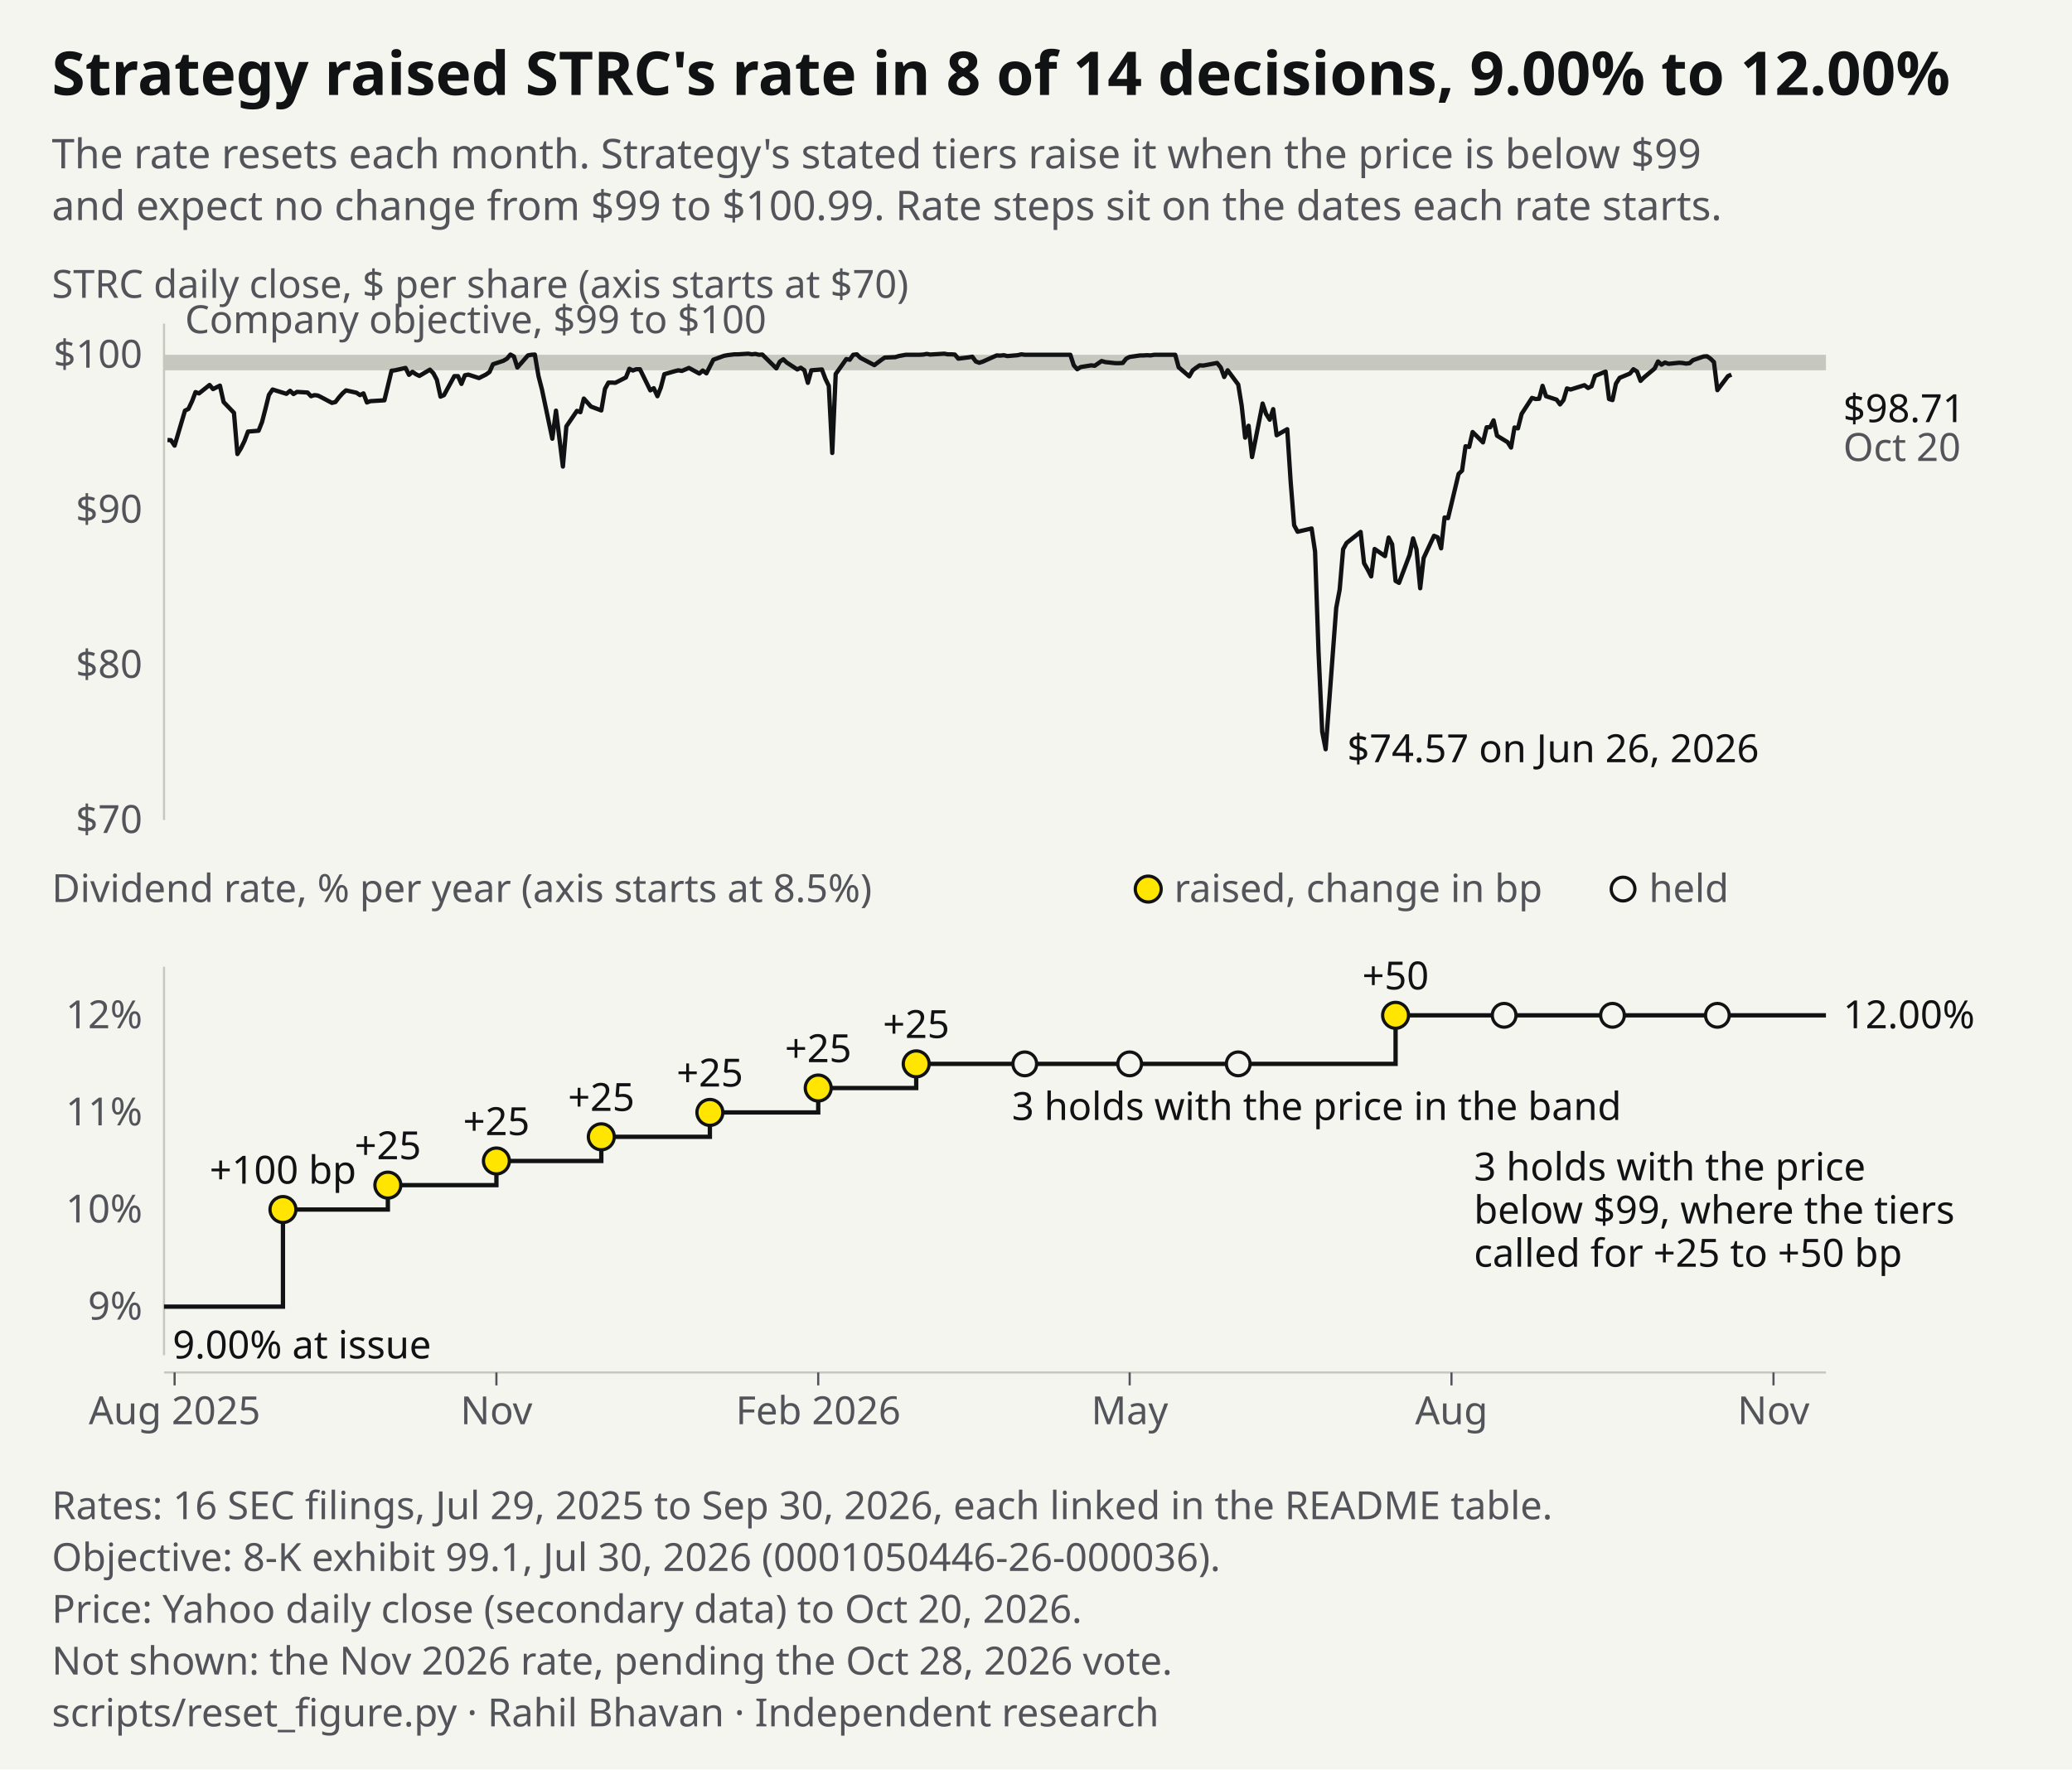
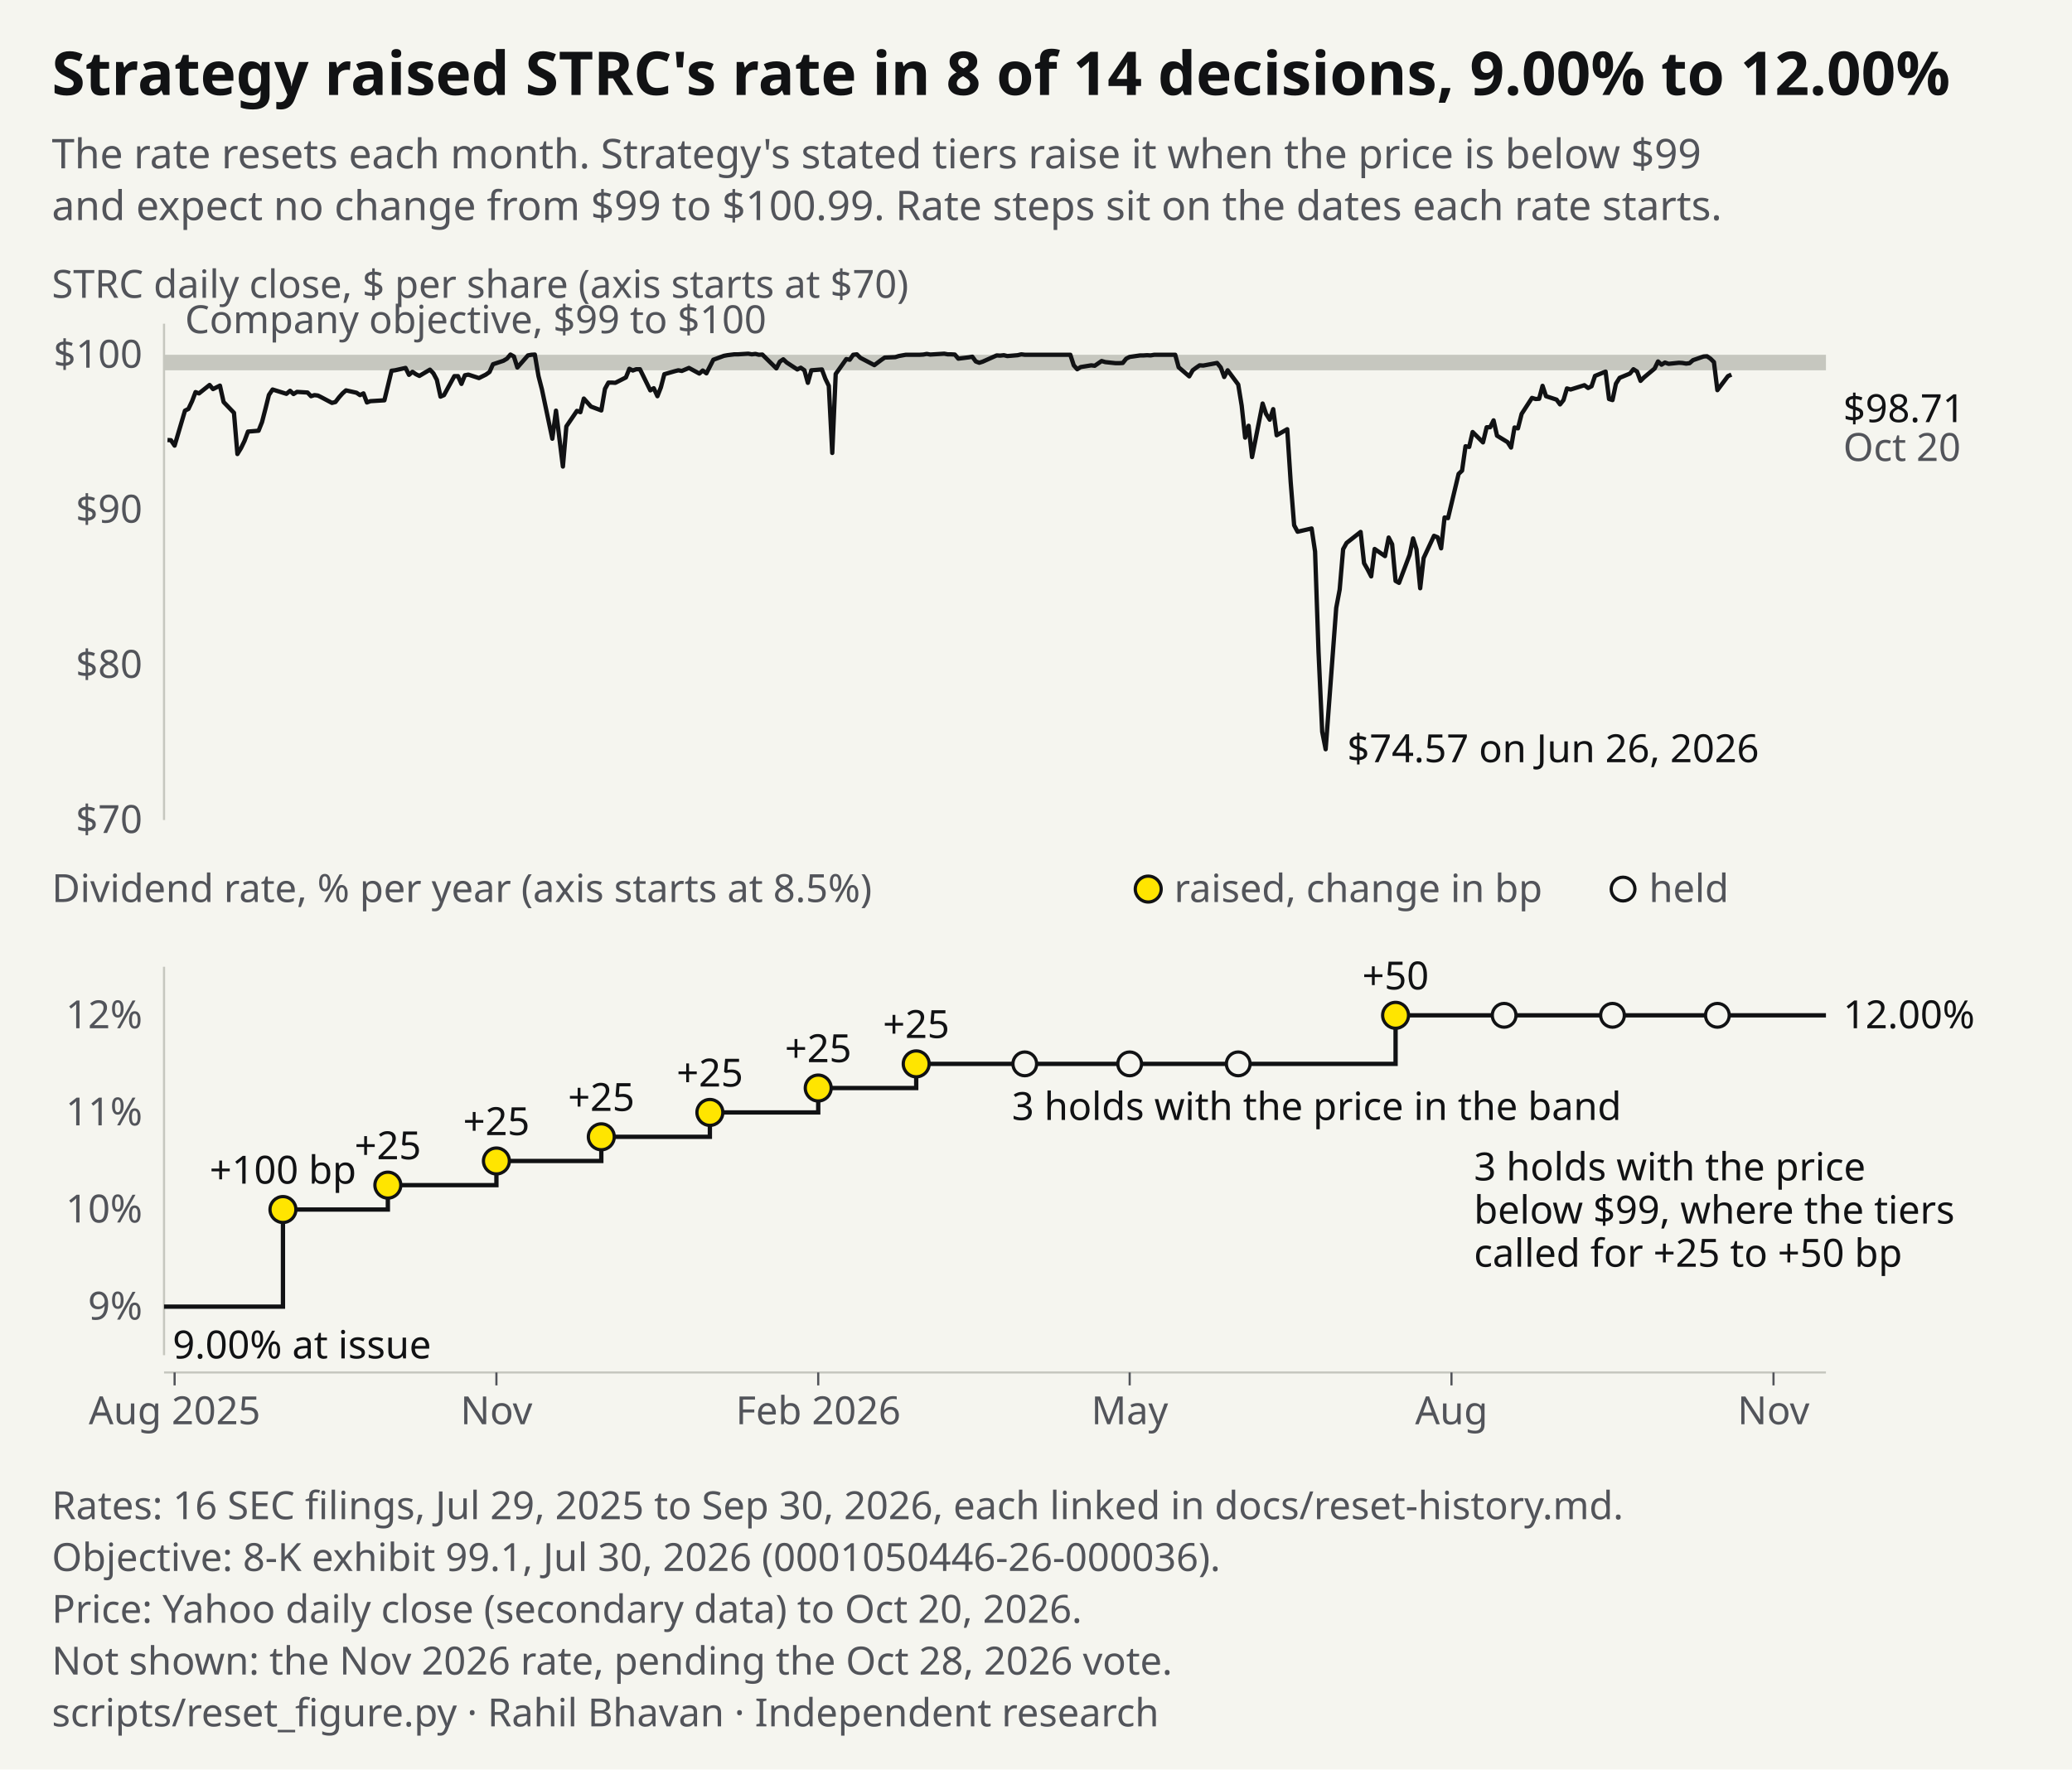
<svg xmlns="http://www.w3.org/2000/svg" width="960" height="820" viewBox="0 0 960 820" role="img" aria-labelledby="title desc">
  <g font-family="IBM Plex Sans, sans-serif">
    <rect width="960" height="820" fill="#F5F5EF" />
    <text x="24.0" y="44.0" font-size="28" fill="#111214" font-weight="600">Strategy raised STRC's rate in 8 of 14 decisions, 9.00% to 12.00%</text>
    <text x="24.0" y="78.0" font-size="19" fill="#52545A">The rate resets each month. Strategy's stated tiers raise it when the price is below $99</text>
    <text x="24.0" y="102.0" font-size="19" fill="#52545A">and expect no change from $99 to $100.99. Rate steps sit on the dates each rate starts.</text>
    <text x="24.0" y="138.0" font-size="18" fill="#52545A">STRC daily close, $ per share (axis starts at $70)</text>
    <rect x="76" y="164.4" width="770" height="7.2" fill="#C6C7BF" />
    <text x="85.7" y="154.4" font-size="18" fill="#52545A">Company objective, $99 to $100</text>
    <text x="66.0" y="386.0" font-size="18" fill="#52545A" text-anchor="end">$70</text>
    <text x="66.0" y="314.1" font-size="18" fill="#52545A" text-anchor="end">$80</text>
    <text x="66.0" y="242.2" font-size="18" fill="#52545A" text-anchor="end">$90</text>
    <text x="66.0" y="170.4" font-size="18" fill="#52545A" text-anchor="end">$100</text>
    <path d="M76 150V380" stroke="#C6C7BF" />
    <polyline points="77.6,203.9 79.2,204.0 80.9,206.5 85.7,190.3 87.3,189.5 89.0,185.9 90.6,181.7 92.2,182.3 97.1,178.4 98.7,180.3 100.3,179.5 101.9,178.7 103.6,186.3 108.4,191.3 110.0,210.4 111.7,207.6 113.3,204.3 114.9,200.0 119.8,199.6 121.4,195.6 123.0,189.4 124.6,183.0 126.3,180.5 132.7,182.5 134.4,181.1 136.0,182.6 137.6,181.6 142.5,181.9 144.1,183.6 145.7,183.1 147.3,183.3 148.9,184.1 153.8,186.7 155.4,186.3 157.1,184.1 158.7,182.3 160.3,180.9 165.2,182.0 166.8,183.1 168.4,182.3 170.0,186.5 171.6,185.9 176.5,185.6 178.1,185.5 179.7,178.9 181.4,171.8 183.0,171.6 187.9,170.5 189.5,173.7 191.1,172.3 192.7,173.4 194.3,174.2 199.2,171.3 200.8,173.0 202.4,176.0 204.1,183.8 205.7,183.1 210.5,174.3 212.2,174.3 213.8,177.9 215.4,173.9 217.0,173.6 221.9,175.2 223.5,174.4 225.1,173.6 226.8,172.4 228.4,168.8 233.2,167.2 234.9,166.2 236.5,164.3 238.1,165.2 239.7,170.3 244.6,164.7 246.2,164.4 247.8,164.3 249.5,174.3 251.1,180.5 255.9,203.3 257.6,190.3 259.2,203.3 260.8,216.2 262.4,197.6 267.3,190.4 268.9,191.0 270.5,184.7 273.8,188.4 278.6,190.2 280.3,180.2 281.9,177.3 283.5,177.3 285.1,177.4 290.0,174.9 291.6,170.9 293.2,171.7 294.8,171.1 296.5,171.1 301.3,180.9 302.9,179.9 304.6,183.6 306.2,179.5 307.8,173.4 312.7,172.0 314.3,171.6 315.9,171.9 319.2,170.5 324.0,173.1 325.6,171.7 327.3,173.0 330.5,166.7 335.4,164.9 337.0,164.6 338.6,164.4 340.2,164.2 341.9,164.2 346.7,163.9 348.3,164.2 350.0,164.0 351.6,164.4 353.2,164.3 359.7,170.7 361.3,167.6 362.9,166.5 364.5,168.0 369.4,171.2 371.0,170.4 372.7,171.6 374.3,177.4 375.9,171.6 380.8,171.2 382.4,175.5 384.0,178.8 385.6,209.9 387.2,173.3 392.1,166.4 393.7,166.7 395.3,164.4 397.0,164.2 398.6,165.8 405.1,169.2 406.7,168.0 408.3,166.8 409.9,165.7 414.8,165.5 416.4,165.0 418.0,164.7 419.7,164.4 421.3,164.4 426.1,164.4 427.8,164.3 429.4,164.0 431.0,164.3 432.6,164.2 437.5,163.9 439.1,164.2 440.7,164.2 442.4,164.3 444.0,166.2 448.8,165.6 450.5,165.3 452.1,167.5 453.7,168.1 455.3,167.6 460.2,165.4 461.8,164.7 463.4,164.8 465.1,164.6 466.7,165.0 471.5,164.6 473.2,164.2 474.8,164.4 476.4,164.4 482.9,164.4 484.5,164.4 486.1,164.4 487.7,164.4 489.4,164.4 494.2,164.4 495.9,164.4 497.5,169.3 499.1,171.1 500.7,170.1 505.6,169.3 507.2,169.5 508.8,168.4 510.4,167.3 512.1,167.8 516.9,168.3 518.5,168.3 520.2,168.2 521.8,166.2 523.4,165.4 528.3,164.7 529.9,164.7 531.5,164.6 533.1,164.7 534.8,164.4 539.6,164.4 541.2,164.4 542.9,164.4 544.5,164.4 546.1,170.2 551.0,174.4 552.6,171.6 554.2,170.4 555.8,169.3 557.5,169.4 563.9,168.2 565.6,170.3 567.2,174.7 568.8,171.6 573.7,178.2 575.3,188.0 576.9,202.8 578.5,197.3 580.1,211.8 585.0,187.0 586.6,191.8 588.3,194.5 589.9,189.6 591.5,201.7 596.4,198.9 598.0,223.4 599.6,243.4 601.2,246.4 607.7,244.9 609.3,255.6 610.9,302.1 612.6,339.1 614.2,347.2 619.1,281.7 620.7,273.2 622.3,254.5 623.9,251.6 630.4,246.5 632.0,261.0 633.6,263.8 635.3,267.1 636.9,254.4 641.7,257.7 643.4,249.1 645.0,252.2 646.6,269.2 648.2,270.1 653.1,257.1 654.7,249.5 656.3,254.6 658.0,272.6 659.6,258.6 664.4,248.3 666.1,249.0 667.7,254.1 669.3,239.8 670.9,240.1 675.8,219.6 677.4,218.1 679.0,206.8 680.7,207.1 682.3,200.2 687.1,205.0 688.8,198.0 690.4,198.0 692.0,194.8 693.6,201.9 698.5,204.9 700.1,207.4 701.7,198.1 703.3,198.5 705.0,191.8 709.8,184.4 711.5,184.9 713.1,184.8 714.7,178.8 716.3,183.6 721.2,185.2 722.8,187.4 724.4,185.4 726.0,180.0 727.7,180.5 734.1,178.5 735.8,179.8 737.4,179.0 739.0,174.2 743.9,172.2 745.5,184.9 747.1,185.4 748.7,177.8 750.4,175.1 755.2,173.1 756.8,171.1 758.5,172.2 760.1,176.5 761.7,174.9 766.6,170.8 768.2,167.5 769.8,169.0 771.4,168.0 773.1,168.6 777.9,168.1 779.5,168.2 781.2,168.5 782.8,168.3 784.4,166.9 789.3,165.2 790.9,165.1 792.5,166.2 794.1,167.8 795.7,180.8 800.6,174.3 802.2,173.6" fill="none" stroke="#111214" stroke-width="2" stroke-linejoin="round" />
    <text x="624.2" y="353.2" font-size="18" fill="#111214">$74.57 on Jun 26, 2026</text>
    <text x="854.0" y="195.6" font-size="18" fill="#111214">$98.71</text>
    <text x="854.0" y="213.6" font-size="18" fill="#52545A">Oct 20</text>
    <text x="24.0" y="418.0" font-size="18" fill="#52545A">Dividend rate, % per year (axis starts at 8.5%)</text>
    <circle cx="532" cy="412" r="6" fill="#FFE500" stroke="#111214" stroke-width="1.5" />
    <text x="544.0" y="418.0" font-size="18" fill="#52545A">raised, change in bp</text>
    <circle cx="752" cy="412" r="5.5" fill="#F5F5EF" stroke="#111214" stroke-width="1.5" />
    <text x="764.0" y="418.0" font-size="18" fill="#52545A">held</text>
    <text x="66.0" y="611.5" font-size="18" fill="#52545A" text-anchor="end">9%</text>
    <text x="66.0" y="566.5" font-size="18" fill="#52545A" text-anchor="end">10%</text>
    <text x="66.0" y="521.5" font-size="18" fill="#52545A" text-anchor="end">11%</text>
    <text x="66.0" y="476.5" font-size="18" fill="#52545A" text-anchor="end">12%</text>
    <path d="M76 448V628" stroke="#C6C7BF" />
    <path d="M76.0 605.5V605.5H131.1V560.5H179.7V549.2H230.0V538.0H278.6V526.8H328.9V515.5H379.1V504.2H424.5V493.0H474.8V493.0H523.4V493.0H573.7V493.0H622.3V493.0H646.6V470.5H696.9V470.5H747.1V470.5H795.7V470.5H846.0" fill="none" stroke="#111214" stroke-width="2" />
    <text x="80.0" y="629.5" font-size="18" fill="#111214">9.00% at issue</text>
    <circle cx="131.1" cy="560.5" r="6" fill="#FFE500" stroke="#111214" stroke-width="1.5" />
    <text x="131.1" y="548.5" font-size="18" fill="#111214" text-anchor="middle">+100 bp</text>
    <circle cx="179.7" cy="549.2" r="6" fill="#FFE500" stroke="#111214" stroke-width="1.5" />
    <text x="179.7" y="537.2" font-size="18" fill="#111214" text-anchor="middle">+25</text>
    <circle cx="230.0" cy="538.0" r="6" fill="#FFE500" stroke="#111214" stroke-width="1.5" />
    <text x="230.0" y="526.0" font-size="18" fill="#111214" text-anchor="middle">+25</text>
    <circle cx="278.6" cy="526.8" r="6" fill="#FFE500" stroke="#111214" stroke-width="1.5" />
    <text x="278.6" y="514.8" font-size="18" fill="#111214" text-anchor="middle">+25</text>
    <circle cx="328.9" cy="515.5" r="6" fill="#FFE500" stroke="#111214" stroke-width="1.5" />
    <text x="328.9" y="503.5" font-size="18" fill="#111214" text-anchor="middle">+25</text>
    <circle cx="379.1" cy="504.2" r="6" fill="#FFE500" stroke="#111214" stroke-width="1.5" />
    <text x="379.1" y="492.2" font-size="18" fill="#111214" text-anchor="middle">+25</text>
    <circle cx="424.5" cy="493.0" r="6" fill="#FFE500" stroke="#111214" stroke-width="1.5" />
    <text x="424.5" y="481.0" font-size="18" fill="#111214" text-anchor="middle">+25</text>
    <circle cx="474.8" cy="493.0" r="5.5" fill="#F5F5EF" stroke="#111214" stroke-width="1.5" />
    <circle cx="523.4" cy="493.0" r="5.5" fill="#F5F5EF" stroke="#111214" stroke-width="1.5" />
    <circle cx="573.7" cy="493.0" r="5.5" fill="#F5F5EF" stroke="#111214" stroke-width="1.5" />
    <circle cx="646.6" cy="470.5" r="6" fill="#FFE500" stroke="#111214" stroke-width="1.5" />
    <text x="646.6" y="458.5" font-size="18" fill="#111214" text-anchor="middle">+50</text>
    <circle cx="696.9" cy="470.5" r="5.5" fill="#F5F5EF" stroke="#111214" stroke-width="1.5" />
    <circle cx="747.1" cy="470.5" r="5.5" fill="#F5F5EF" stroke="#111214" stroke-width="1.5" />
    <circle cx="795.7" cy="470.5" r="5.5" fill="#F5F5EF" stroke="#111214" stroke-width="1.5" />
    <text x="854.0" y="476.5" font-size="18" fill="#111214">12.00%</text>
    <text x="468.8" y="519.0" font-size="18" fill="#111214">3 holds with the price in the band</text>
    <text x="682.9" y="547.0" font-size="18" fill="#111214">3 holds with the price</text>
    <text x="682.9" y="567.0" font-size="18" fill="#111214">below $99, where the tiers</text>
    <text x="682.9" y="587.0" font-size="18" fill="#111214">called for +25 to +50 bp</text>
    <path d="M76 636H846" stroke="#C6C7BF" />
    <path d="M80.9 636v6" stroke="#52545A" />
    <text x="80.9" y="660.0" font-size="18" fill="#52545A" text-anchor="middle">Aug 2025</text>
    <path d="M230.0 636v6" stroke="#52545A" />
    <text x="230.0" y="660.0" font-size="18" fill="#52545A" text-anchor="middle">Nov</text>
    <path d="M379.1 636v6" stroke="#52545A" />
    <text x="379.1" y="660.0" font-size="18" fill="#52545A" text-anchor="middle">Feb 2026</text>
    <path d="M523.4 636v6" stroke="#52545A" />
    <text x="523.4" y="660.0" font-size="18" fill="#52545A" text-anchor="middle">May</text>
    <path d="M672.5 636v6" stroke="#52545A" />
    <text x="672.5" y="660.0" font-size="18" fill="#52545A" text-anchor="middle">Aug</text>
    <path d="M821.7 636v6" stroke="#52545A" />
    <text x="821.7" y="660.0" font-size="18" fill="#52545A" text-anchor="middle">Nov</text>
-     <text x="24.0" y="704.0" font-size="18" fill="#52545A">Rates: 16 SEC filings, Jul 29, 2025 to Sep 30, 2026, each linked in the README table.</text>
+     <text x="24.0" y="704.0" font-size="18" fill="#52545A">Rates: 16 SEC filings, Jul 29, 2025 to Sep 30, 2026, each linked in docs/reset-history.md.</text>
    <text x="24.0" y="728.0" font-size="18" fill="#52545A">Objective: 8-K exhibit 99.1, Jul 30, 2026 (0001050446-26-000036).</text>
    <text x="24.0" y="752.0" font-size="18" fill="#52545A">Price: Yahoo daily close (secondary data) to Oct 20, 2026.</text>
    <text x="24.0" y="776.0" font-size="18" fill="#52545A">Not shown: the Nov 2026 rate, pending the Oct 28, 2026 vote.</text>
    <text x="24.0" y="800.0" font-size="18" fill="#52545A">scripts/reset_figure.py · Rahil Bhavan · Independent research</text>
  </g>
</svg>
